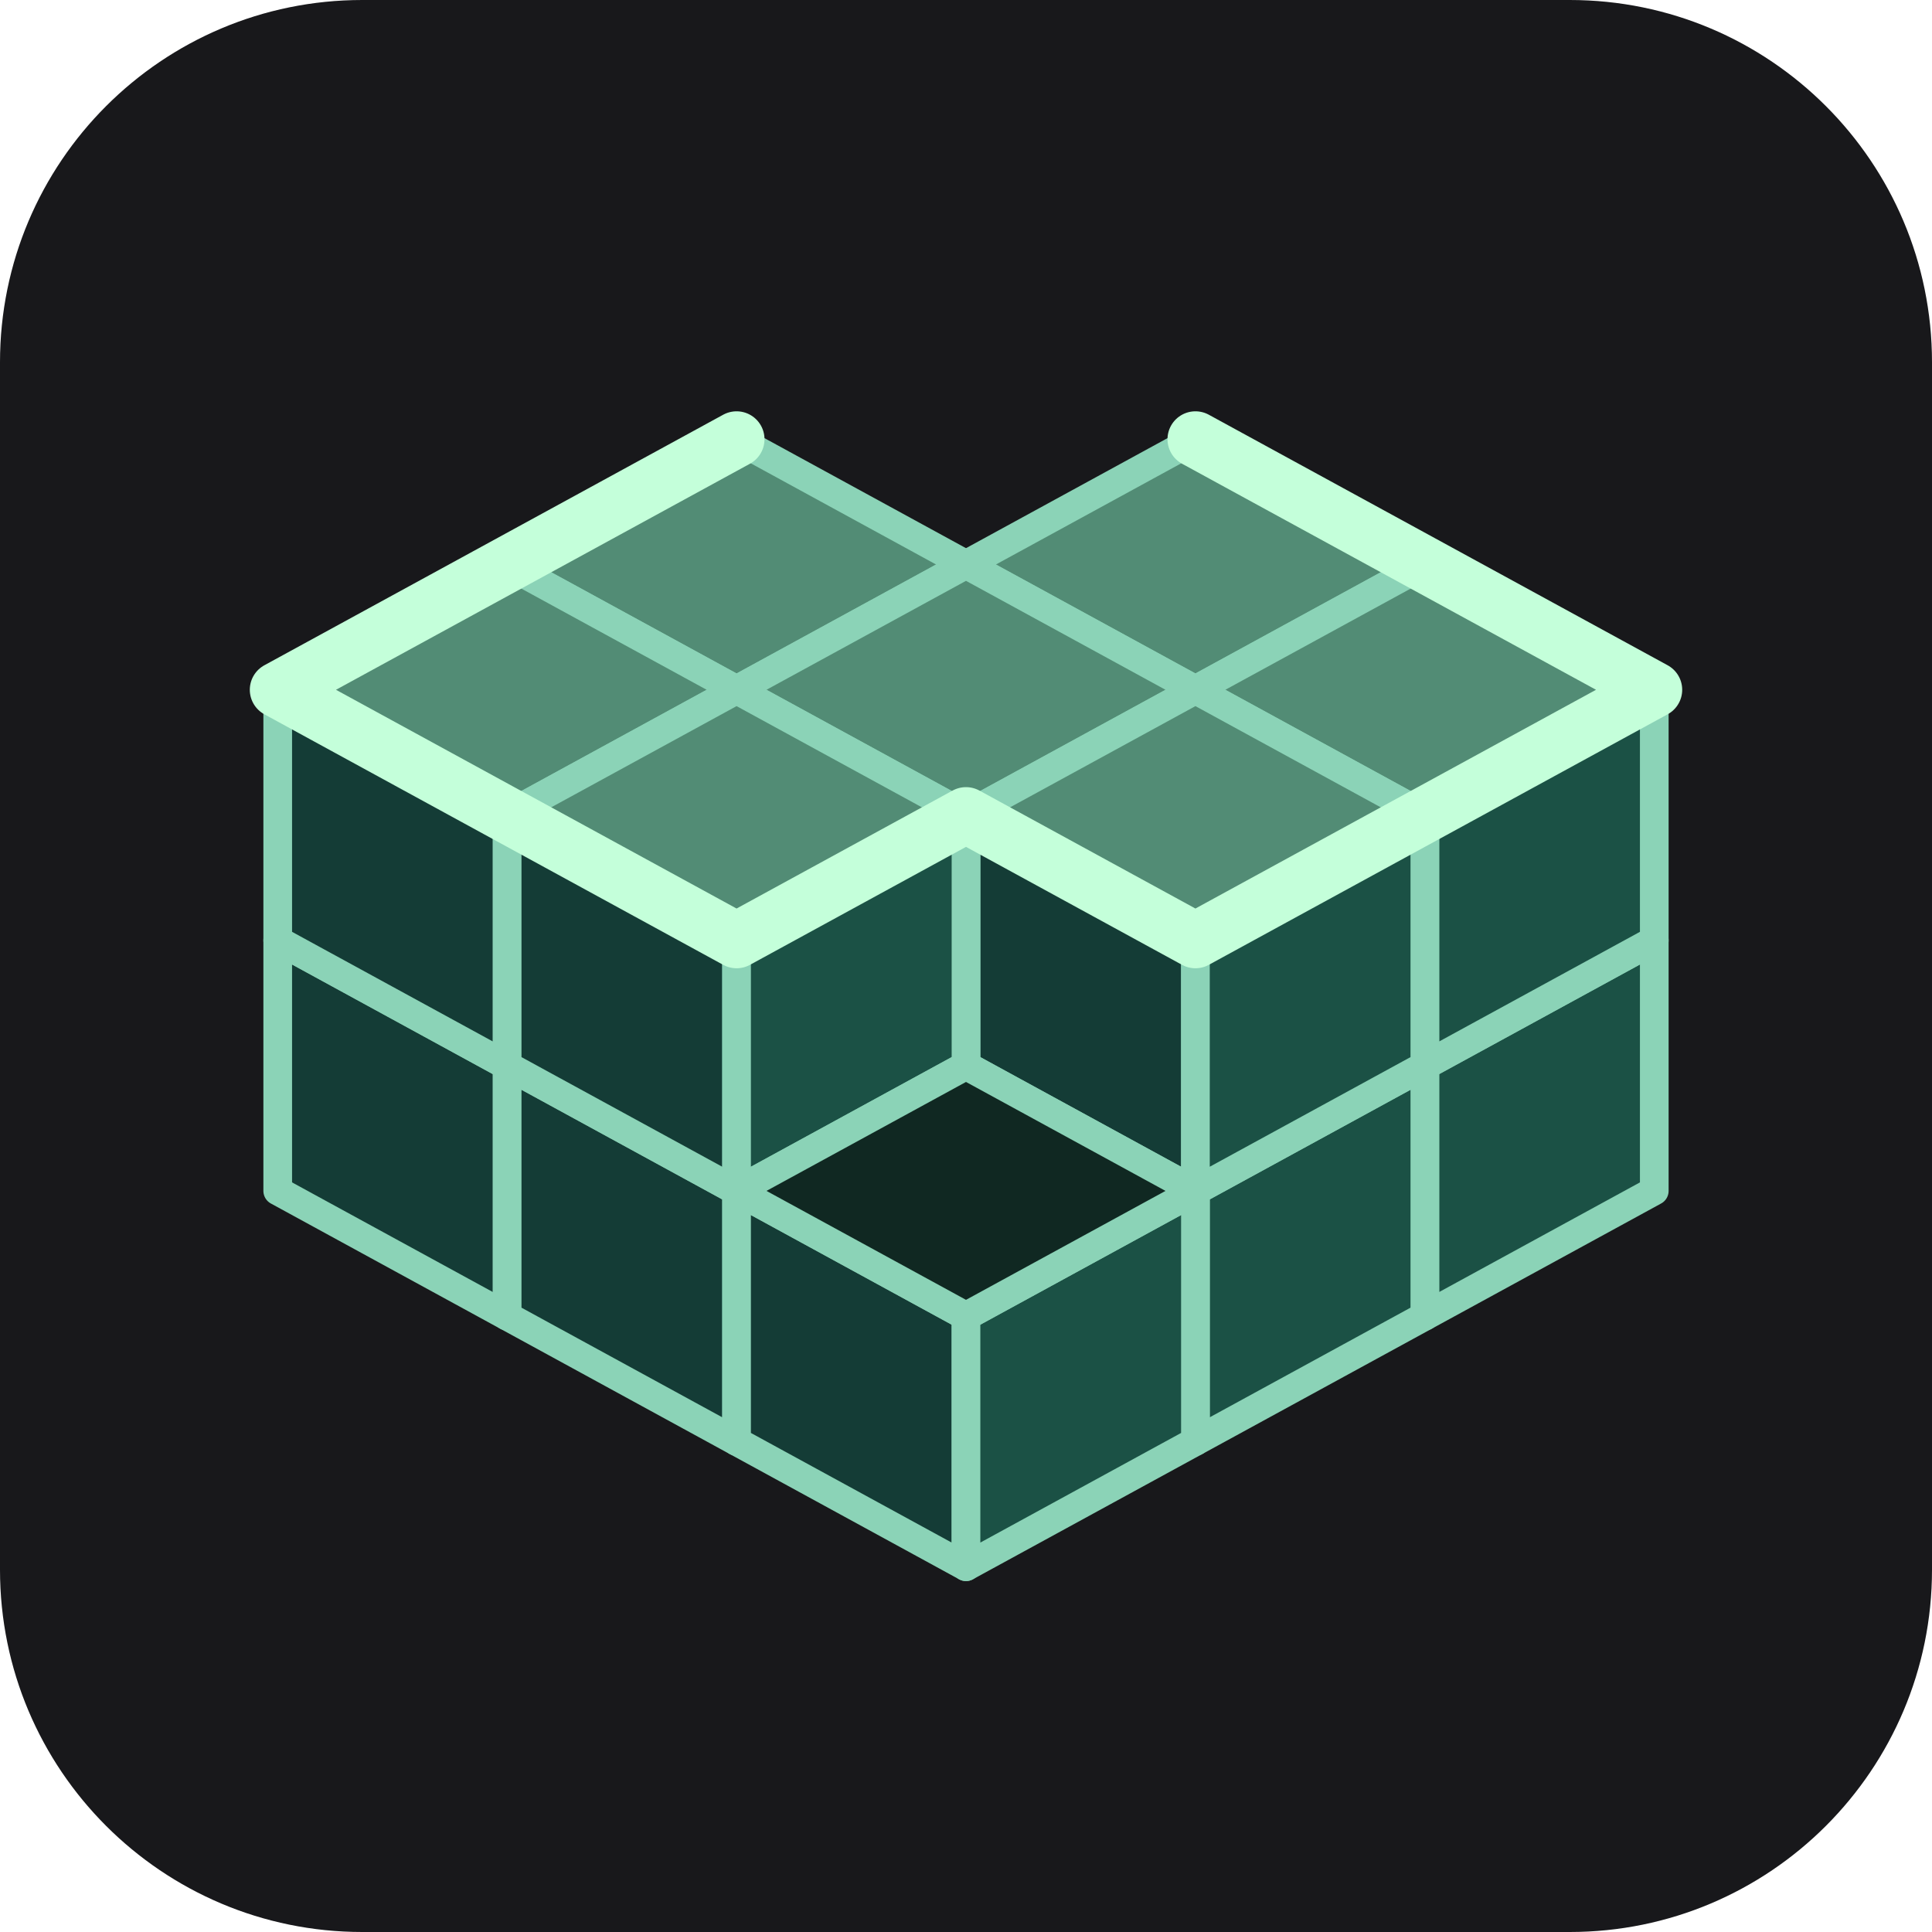
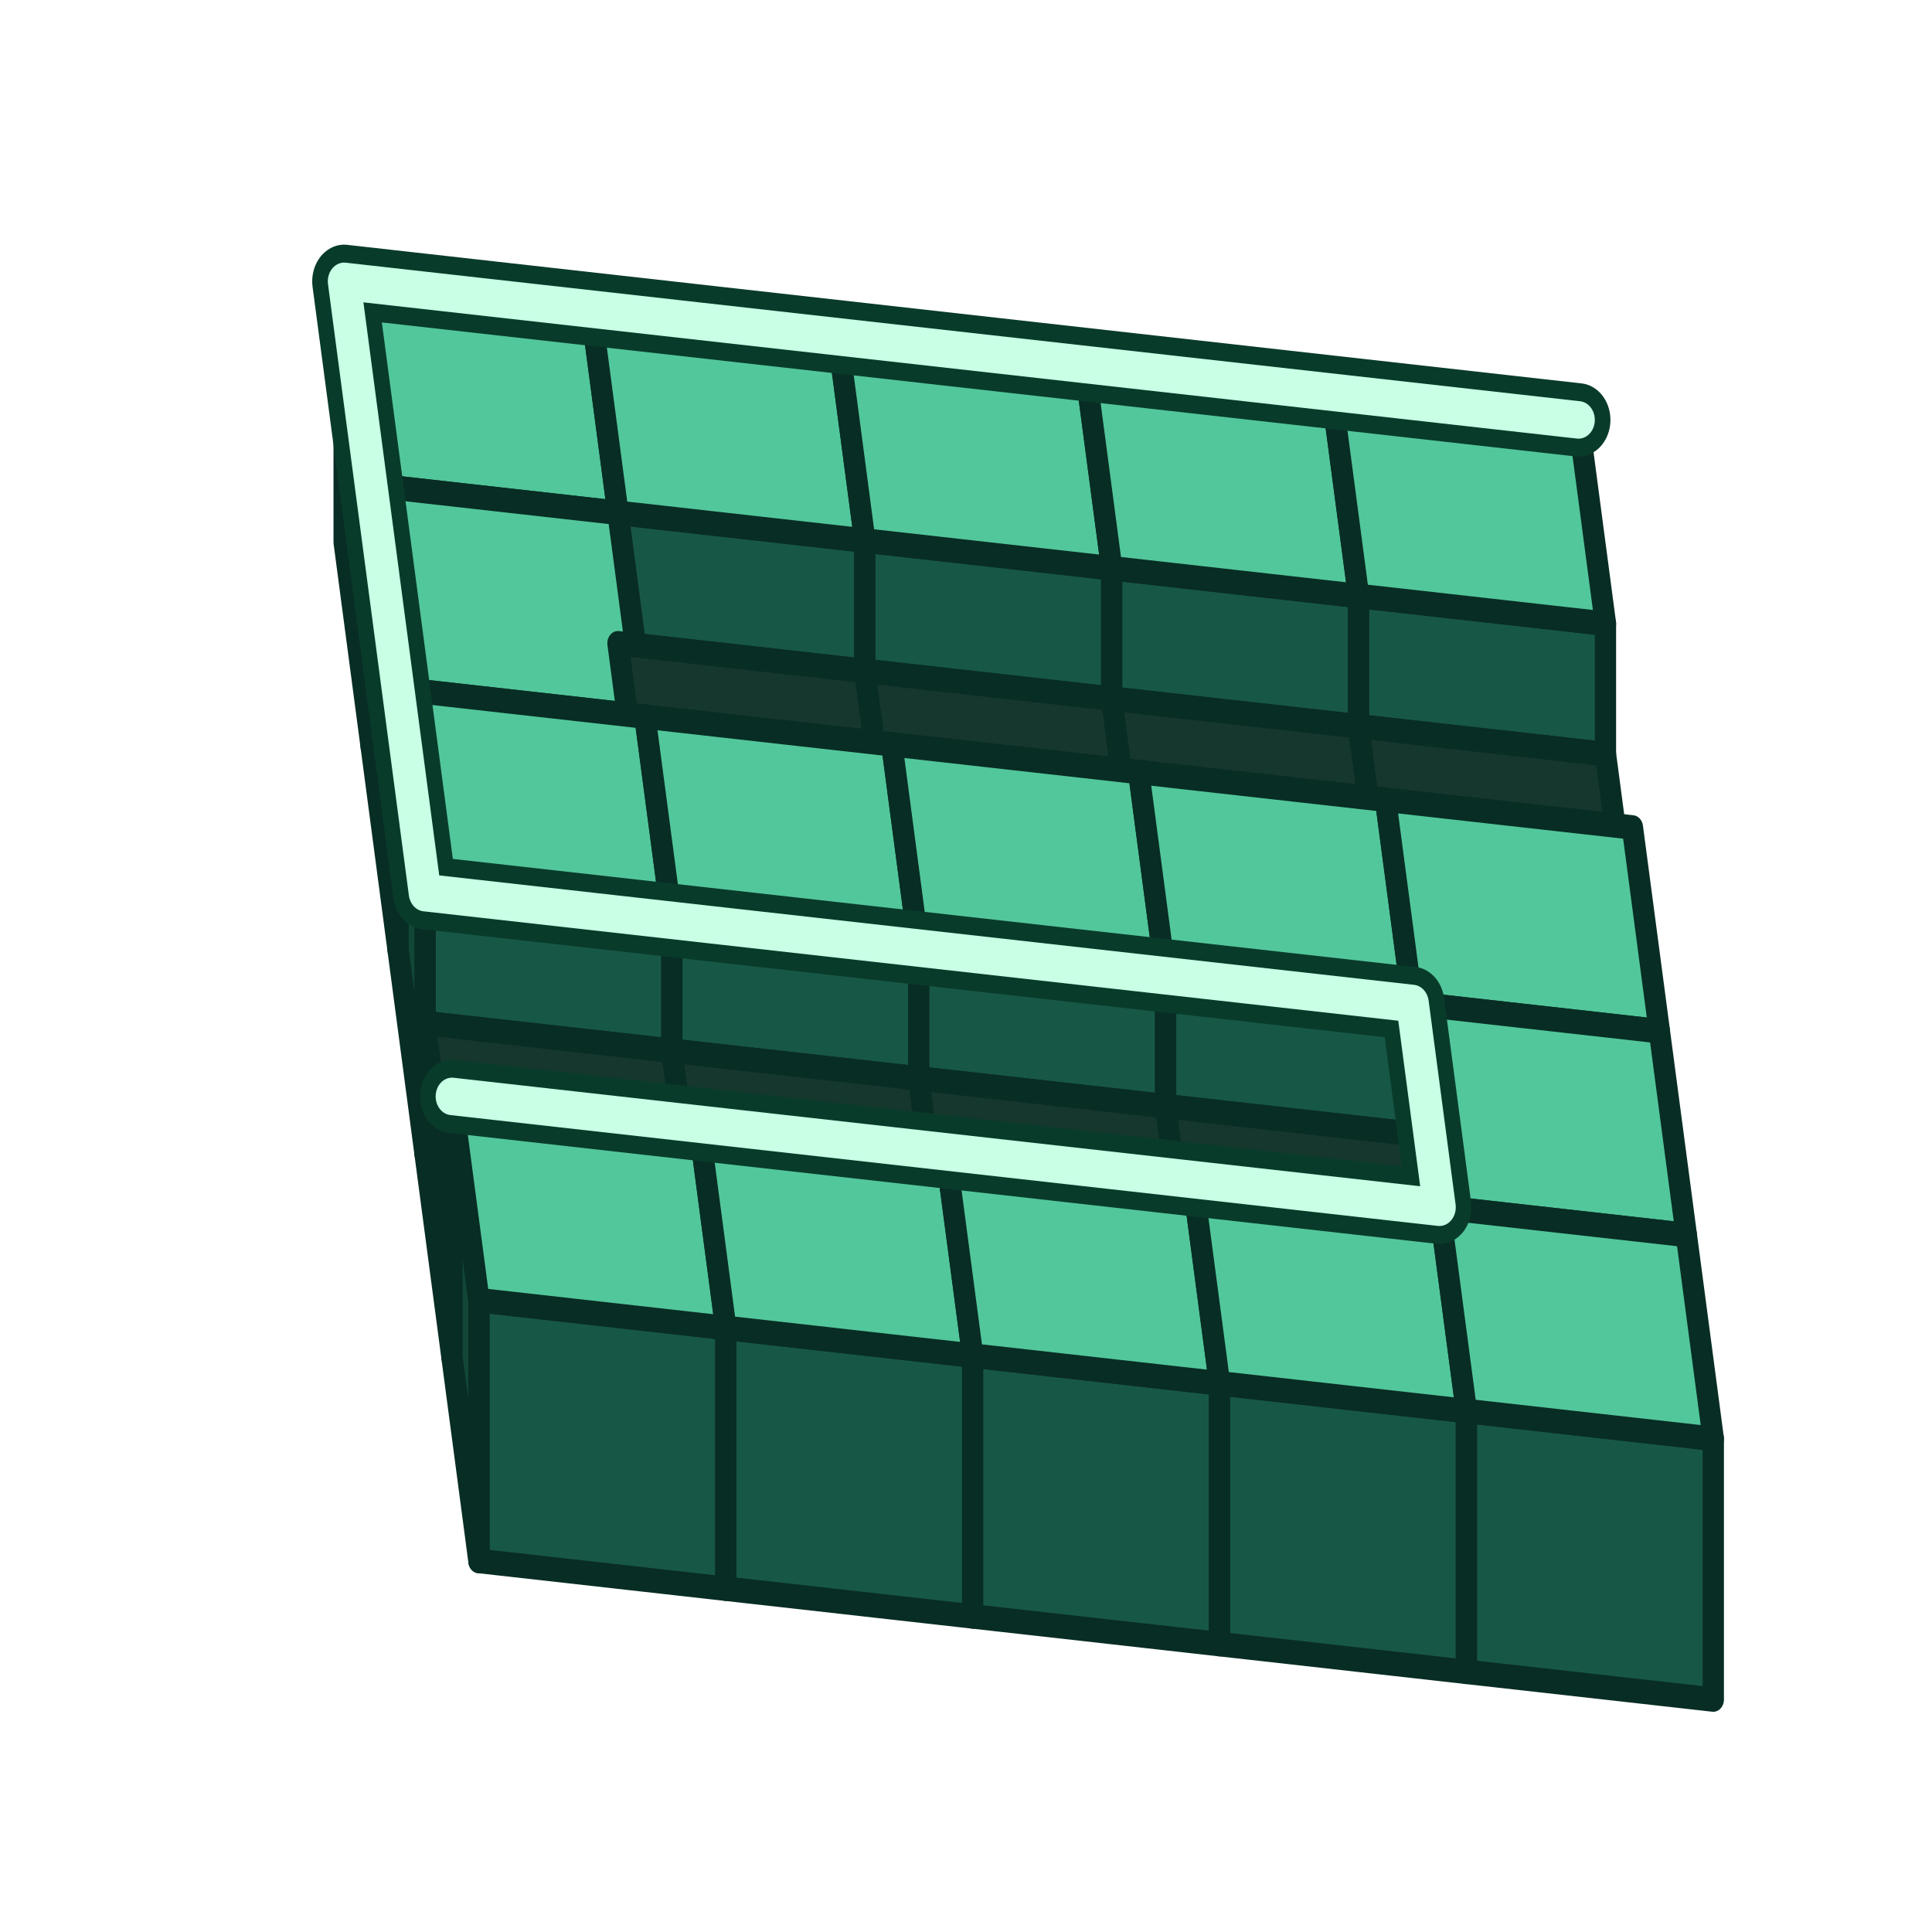
<svg xmlns="http://www.w3.org/2000/svg" viewBox="0 0 64 64" role="img" aria-labelledby="title">
-   <rect width="64" height="64" rx="12" fill="#18181b" />
-   <g stroke="#8bd3b7" stroke-width="0.95" stroke-linejoin="round">
-     <path d="M32 18.7L39.6 22.85L32 27L24.4 22.85Z" fill="#102822" />
-     <path d="M39.6 14.55L47.2 18.7L39.6 22.85L32 18.7Z" fill="#528c75" />
-     <path d="M24.4 14.55L32 18.7L24.4 22.85L16.8 18.7Z" fill="#528c75" />
-     <path d="M54.8 31.15L47.2 35.3L47.2 43.6L54.8 39.45Z" fill="#1b5145" />
-     <path d="M54.8 22.85L47.2 27L47.2 35.3L54.8 31.15Z" fill="#1b5145" />
-     <path d="M47.2 18.7L54.8 22.85L47.2 27L39.6 22.85Z" fill="#528c75" />
-     <path d="M32 18.7L39.6 22.85L32 27L24.4 22.85Z" fill="#528c75" />
-     <path d="M9.2 31.15L16.8 35.3L16.8 43.6L9.2 39.45Z" fill="#143c36" />
-     <path d="M9.2 22.85L16.8 27L16.8 35.3L9.2 31.15Z" fill="#143c36" />
-     <path d="M16.8 18.7L24.4 22.85L16.8 27L9.2 22.85Z" fill="#528c75" />
-     <path d="M47.2 35.3L39.6 39.45L39.6 47.75L47.2 43.6Z" fill="#1b5145" />
-     <path d="M32 27L39.6 31.15L39.6 39.45L32 35.3Z" fill="#143c36" />
-     <path d="M47.2 27L39.6 31.15L39.6 39.45L47.2 35.3Z" fill="#1b5145" />
-     <path d="M39.6 22.85L47.2 27L39.6 31.15L32 27Z" fill="#528c75" />
-     <path d="M16.8 35.3L24.4 39.45L24.4 47.75L16.8 43.6Z" fill="#143c36" />
-     <path d="M16.8 27L24.4 31.15L24.4 39.45L16.8 35.3Z" fill="#143c36" />
-     <path d="M32 27L24.4 31.15L24.4 39.45L32 35.3Z" fill="#1b5145" />
-     <path d="M24.4 22.85L32 27L24.4 31.15L16.8 27Z" fill="#528c75" />
-     <path d="M24.4 39.45L32 43.6L32 51.9L24.4 47.75Z" fill="#143c36" />
-     <path d="M39.6 39.45L32 43.6L32 51.9L39.6 47.75Z" fill="#1b5145" />
-     <path d="M32 35.3L39.6 39.45L32 43.6L24.4 39.45Z" fill="#102822" />
+   <g transform="translate(2 5) scale(.94 1.08)" stroke="#082d24" stroke-width=".75" stroke-linejoin="round">
+     <path fill="#124737" d="M10 4L10.95 10.25L10.95 18.25L10 12Z" />
+     <path fill="#52c79b" d="M10 4L18.7 4.85L19.65 11.1L10.95 10.25Z" />
+     <path fill="#175746" d="M19.65 11.1L28.35 11.95L28.35 15.95L19.65 15.1Z" />
+     <path fill="#52c79b" d="M18.7 4.85L27.4 5.7L28.35 11.95L19.65 11.1Z" />
+     <path fill="#175746" d="M28.35 11.95L37.05 12.8L37.05 16.8L28.35 15.95Z" />
+     <path fill="#52c79b" d="M27.4 5.7L36.1 6.55L37.05 12.8L28.35 11.95Z" />
+     <path fill="#175746" d="M37.05 12.8L45.75 13.65L45.75 17.65L37.05 16.8Z" />
+     <path fill="#52c79b" d="M36.1 6.55L44.8 7.4L45.75 13.65L37.05 12.8Z" />
+     <path fill="#175746" d="M45.75 13.65L54.45 14.5L54.45 18.5L45.75 17.65Z" />
+     <path fill="#52c79b" d="M44.8 7.4L53.5 8.25L54.45 14.5L45.75 13.65Z" />
+     <path fill="#124737" d="M10.95 10.25L11.9 16.5L11.9 24.5L10.95 18.25Z" />
+     <path fill="#52c79b" d="M10.95 10.25L19.65 11.1L20.6 17.35L11.9 16.5Z" />
+     <path fill="#16372d" d="M19.65 15.1L28.35 15.95L29.3 22.2L20.6 21.35Z" />
+     <path fill="#16372d" d="M28.35 15.95L37.05 16.8L38 23.05L29.3 22.2Z" />
+     <path fill="#16372d" d="M37.05 16.8L45.75 17.65L46.7 23.9L38 23.05Z" />
+     <path fill="#16372d" d="M45.75 17.65L54.45 18.5L55.4 24.75L46.7 23.9Z" />
+     <path fill="#175746" d="M12.85 22.75L21.55 23.6L21.55 27.6L12.85 26.75Z" />
+     <path fill="#124737" d="M11.9 16.5L12.85 22.75L12.85 30.75L11.9 24.5Z" />
+     <path fill="#52c79b" d="M11.9 16.5L20.6 17.35L21.55 23.6L12.85 22.75Z" />
+     <path fill="#175746" d="M21.55 23.6L30.25 24.45L30.25 28.45L21.55 27.6Z" />
+     <path fill="#52c79b" d="M20.6 17.35L29.3 18.2L30.25 24.45L21.55 23.6Z" />
+     <path fill="#175746" d="M30.25 24.45L38.95 25.3L38.95 29.3L30.25 28.45Z" />
+     <path fill="#52c79b" d="M29.3 18.2L38 19.05L38.95 25.3L30.25 24.45Z" />
+     <path fill="#175746" d="M38.95 25.3L47.65 26.15L47.65 30.15L38.95 29.3Z" />
+     <path fill="#52c79b" d="M38 19.05L46.7 19.9L47.65 26.15L38.95 25.3Z" />
+     <path fill="#52c79b" d="M46.7 19.9L55.4 20.75L56.35 27L47.65 26.15Z" />
+     <path fill="#124737" d="M12.85 26.75L13.8 33L13.8 37L12.85 30.75Z" />
+     <path fill="#16372d" d="M12.85 26.75L21.55 27.6L22.5 33.85L13.8 33Z" />
+     <path fill="#16372d" d="M21.55 27.6L30.25 28.45L31.2 34.7L22.5 33.85Z" />
+     <path fill="#16372d" d="M30.25 28.45L38.95 29.3L39.9 35.55L31.2 34.7Z" />
+     <path fill="#16372d" d="M38.95 29.3L47.65 30.15L48.6 36.4L39.9 35.55Z" />
+     <path fill="#124737" d="M47.65 26.15L48.6 32.4L48.6 36.4L47.65 30.15Z" />
+     <path fill="#52c79b" d="M47.65 26.15L56.35 27L57.3 33.25L48.6 32.4Z" />
+     <path fill="#175746" d="M14.75 35.25L23.45 36.1L23.45 44.1L14.75 43.25Z" />
+     <path fill="#124737" d="M13.8 29L14.75 35.25L14.75 43.25L13.8 37Z" />
+     <path fill="#52c79b" d="M13.8 29L22.5 29.85L23.45 36.1L14.75 35.25Z" />
+     <path fill="#175746" d="M23.45 36.1L32.15 36.95L32.15 44.95L23.45 44.1Z" />
+     <path fill="#52c79b" d="M22.5 29.85L31.2 30.7L32.15 36.95L23.45 36.1Z" />
+     <path fill="#175746" d="M32.15 36.95L40.85 37.8L40.85 45.8L32.15 44.95Z" />
+     <path fill="#52c79b" d="M31.2 30.7L39.9 31.55L40.85 37.8L32.15 36.95Z" />
+     <path fill="#175746" d="M40.85 37.8L49.55 38.65L49.55 46.65L40.85 45.8Z" />
+     <path fill="#52c79b" d="M39.9 31.55L48.6 32.4L49.55 38.65L40.85 37.8Z" />
+     <path fill="#175746" d="M49.55 38.65L58.25 39.5L58.25 47.5L49.55 46.65Z" />
+     <path fill="#52c79b" d="M48.6 32.4L57.3 33.25L58.25 39.5L49.55 38.65Z" />
+     <path d="M53.5 8.25L10 4L12.85 22.75L47.65 26.15L48.6 32.4L13.8 29" fill="none" stroke="#093b2b" stroke-width="2.25" stroke-linecap="round" stroke-linejoin="round" />
+     <path d="M53.5 8.25L10 4L12.85 22.75L47.65 26.15L48.6 32.4L13.8 29" fill="none" stroke="#c9ffe5" stroke-width="1.15" stroke-linecap="round" stroke-linejoin="round" />
  </g>
-   <path d="M39.6 14.55L54.8 22.85L39.6 31.15L32 27L24.4 31.15L9.2 22.85L24.4 14.55" fill="none" stroke="#c4ffda" stroke-width="1.85" stroke-linecap="round" stroke-linejoin="round" />
</svg>
